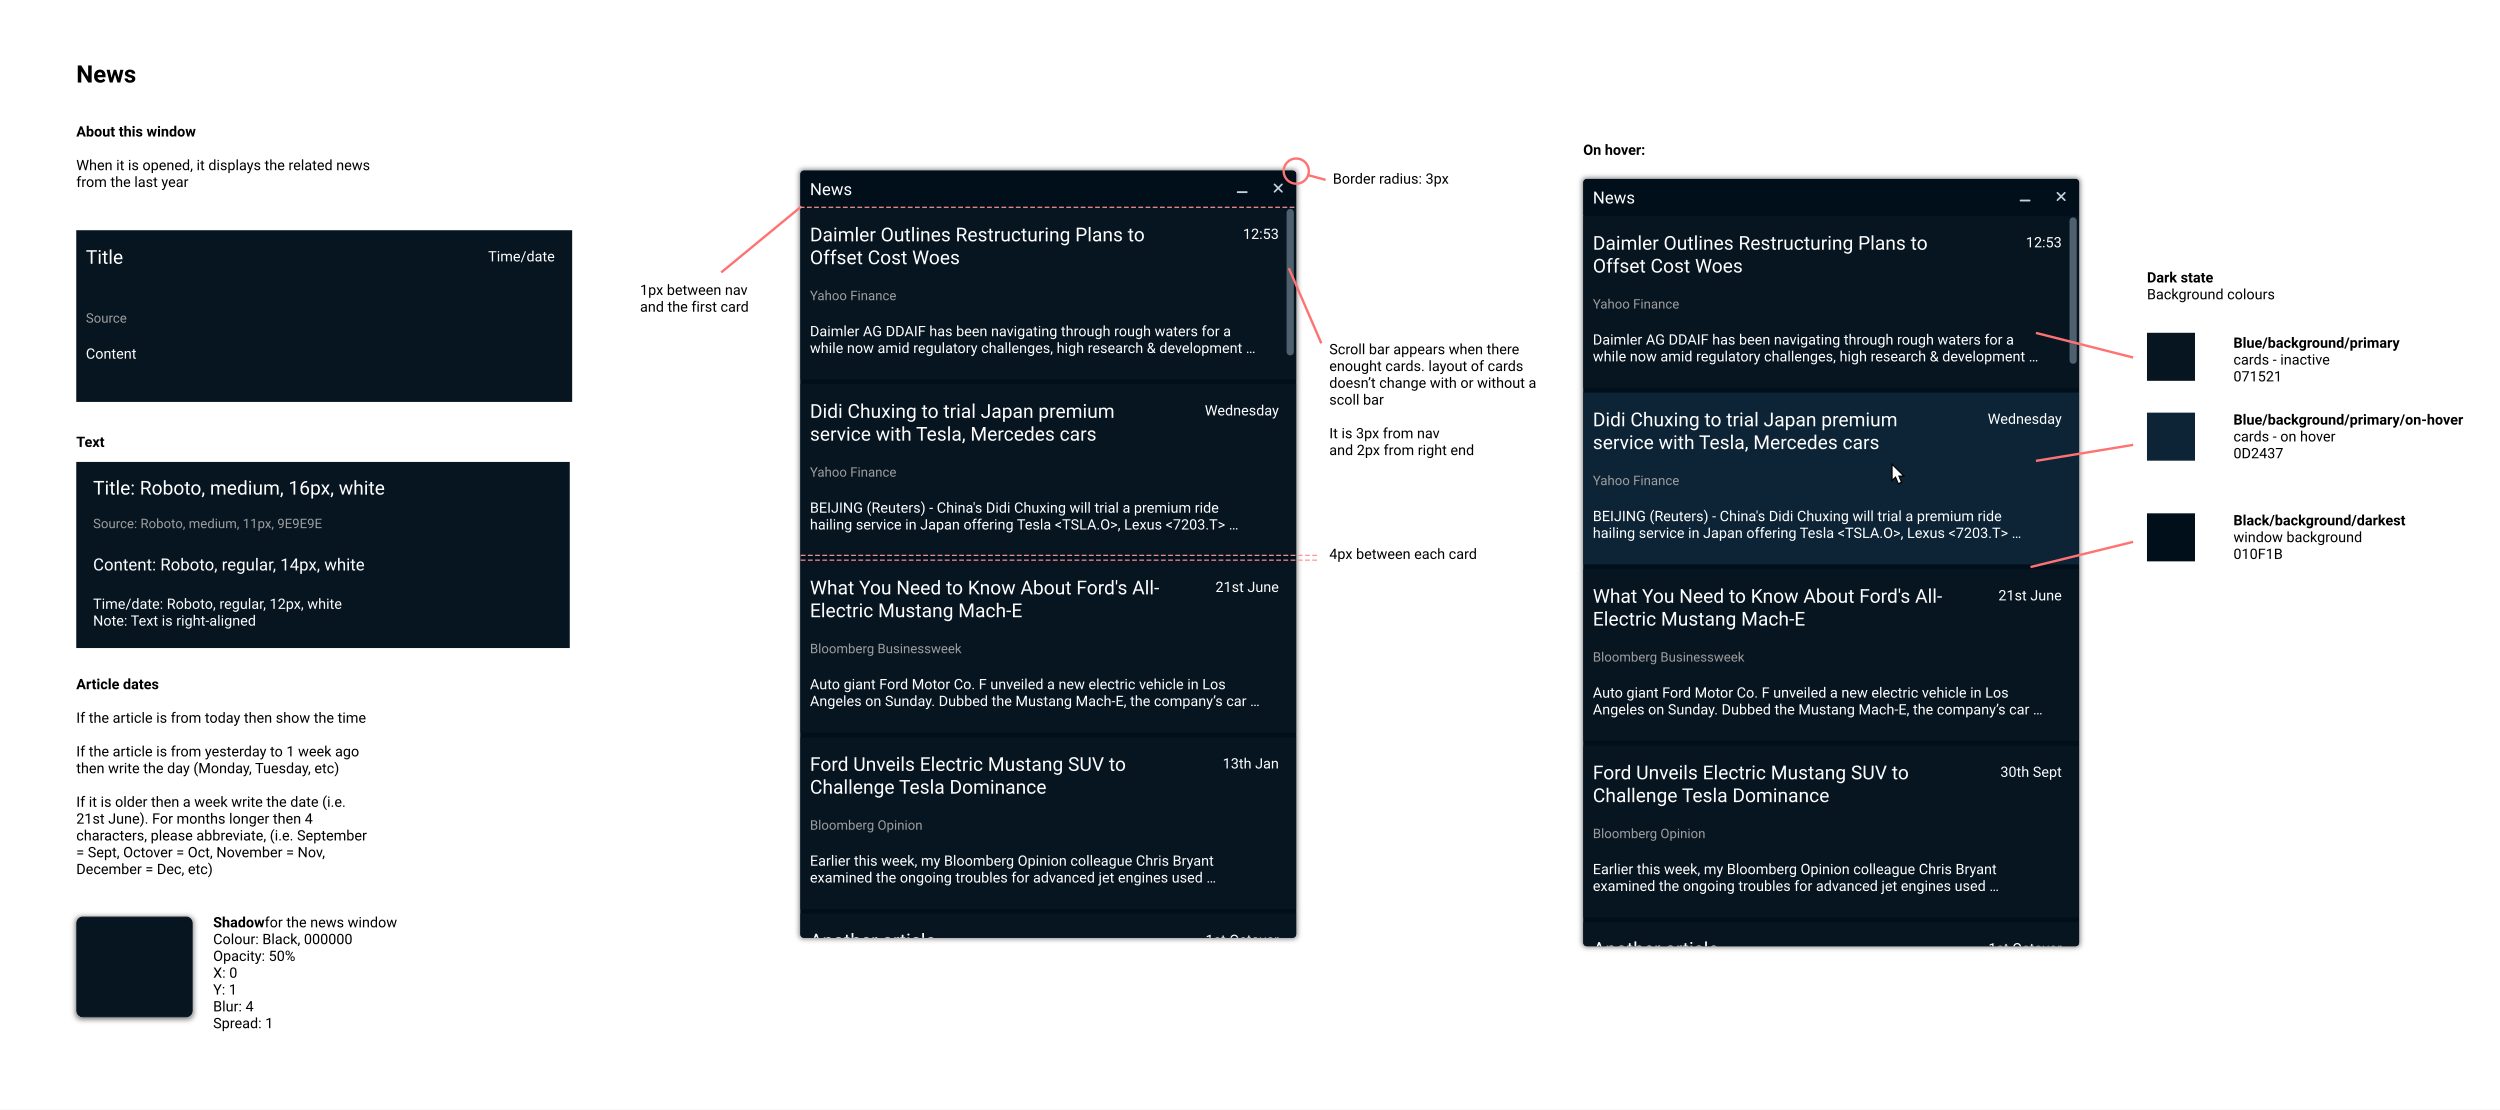
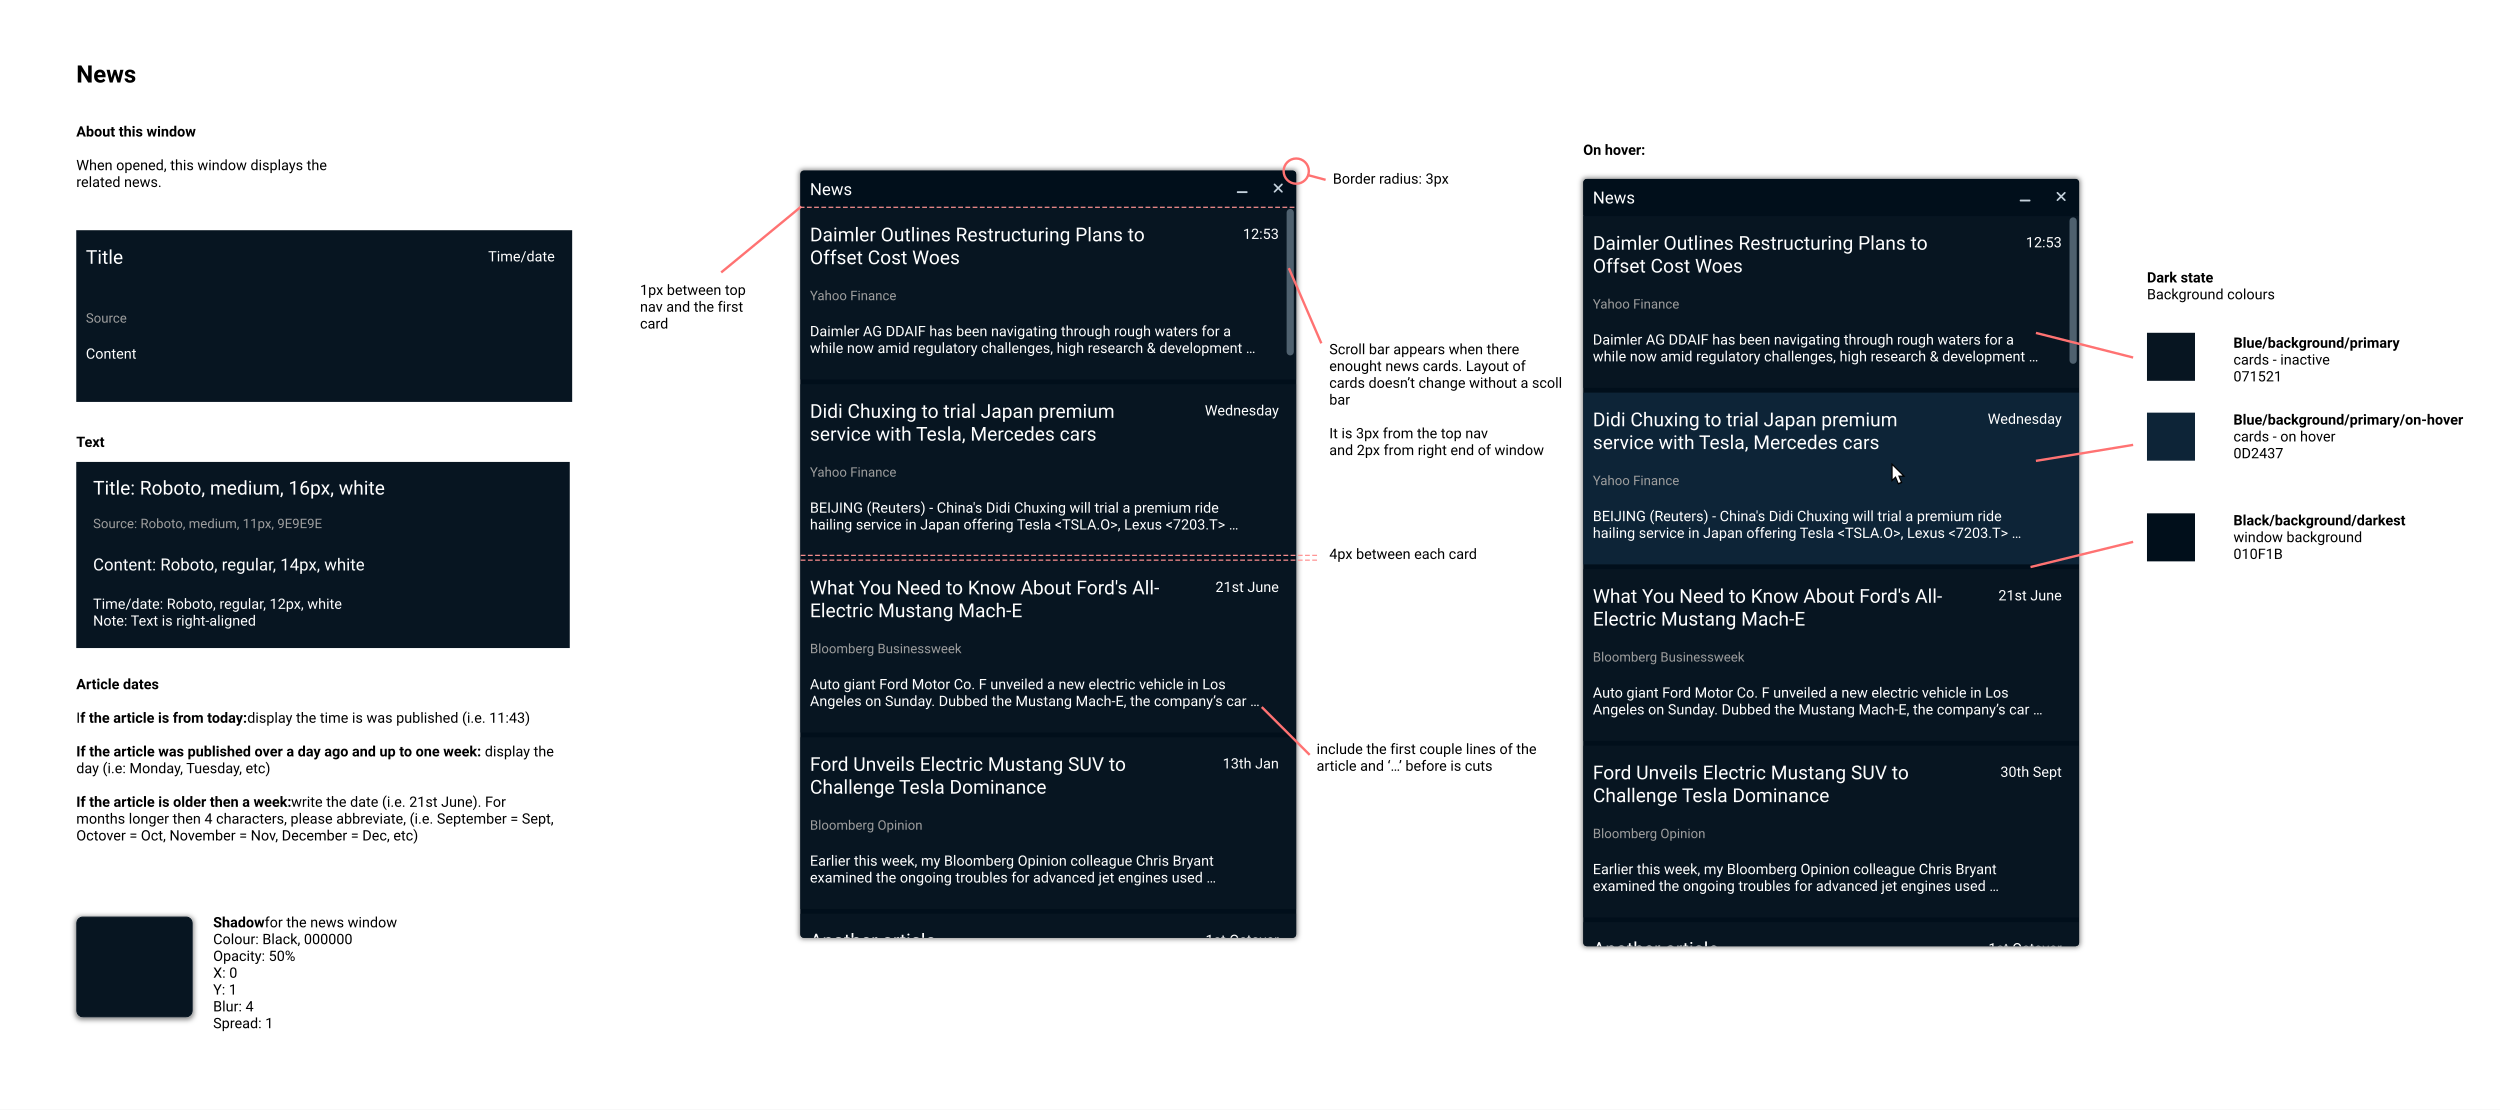
<svg xmlns="http://www.w3.org/2000/svg" xmlns:xlink="http://www.w3.org/1999/xlink" width="2082" height="924" viewBox="0 0 2082 924">
  <defs>
    <rect id="news_v2_specs-a" width="413" height="639" x="0" y="0" rx="3" />
    <filter id="news_v2_specs-b" width="103.6%" height="102.3%" x="-1.8%" y="-1.2%" filterUnits="objectBoundingBox">
      <feMorphology in="SourceAlpha" operator="dilate" radius=".5" result="shadowSpreadOuter1" />
      <feOffset in="shadowSpreadOuter1" result="shadowOffsetOuter1" />
      <feGaussianBlur in="shadowOffsetOuter1" result="shadowBlurOuter1" stdDeviation="2" />
      <feColorMatrix in="shadowBlurOuter1" values="0 0 0 0 0   0 0 0 0 0   0 0 0 0 0  0 0 0 0.5 0" />
    </filter>
    <rect id="news_v2_specs-d" width="413" height="639" x="0" y="0" rx="3" />
    <filter id="news_v2_specs-e" width="103.6%" height="102.3%" x="-1.8%" y="-1.2%" filterUnits="objectBoundingBox">
      <feMorphology in="SourceAlpha" operator="dilate" radius=".5" result="shadowSpreadOuter1" />
      <feOffset in="shadowSpreadOuter1" result="shadowOffsetOuter1" />
      <feGaussianBlur in="shadowOffsetOuter1" result="shadowBlurOuter1" stdDeviation="2" />
      <feColorMatrix in="shadowBlurOuter1" values="0 0 0 0 0   0 0 0 0 0   0 0 0 0 0  0 0 0 0.5 0" />
    </filter>
    <rect id="news_v2_specs-h" width="97" height="84" x="63.5" y="763.262" rx="5" />
    <filter id="news_v2_specs-g" width="116.5%" height="119%" x="-8.2%" y="-8.3%" filterUnits="objectBoundingBox">
      <feMorphology in="SourceAlpha" operator="dilate" radius=".5" result="shadowSpreadOuter1" />
      <feOffset dy="1" in="shadowSpreadOuter1" result="shadowOffsetOuter1" />
      <feGaussianBlur in="shadowOffsetOuter1" result="shadowBlurOuter1" stdDeviation="2" />
      <feComposite in="shadowBlurOuter1" in2="SourceAlpha" operator="out" result="shadowBlurOuter1" />
      <feColorMatrix in="shadowBlurOuter1" values="0 0 0 0 0   0 0 0 0 0   0 0 0 0 0  0 0 0 0.5 0" />
    </filter>
  </defs>
  <g fill="none" fill-rule="evenodd">
    <rect width="2082" height="924" fill="#FFF" />
    <g transform="translate(666.5 142)">
      <mask id="news_v2_specs-c" fill="#fff">
        <use xlink:href="#news_v2_specs-a" />
      </mask>
      <use fill="#000" filter="url(#news_v2_specs-b)" xlink:href="#news_v2_specs-a" />
      <use fill="#010F1B" xlink:href="#news_v2_specs-a" />
      <g mask="url(#news_v2_specs-c)">
        <path fill="#010F1B" d="M3,0 L410,0 C411.657,-3.04359188e-16 413,1.343 413,3 L413,30 L413,30 L0,30 L0,3 C-2.02906125e-16,1.343 1.343,3.04359188e-16 3,0 Z" />
        <g transform="translate(383)">
          <rect width="30" height="30" rx="3" />
          <path fill="#C5D2DD" d="M15,9.549 C15.395,9.549 15.714,9.869 15.714,10.264 L15.714,10.264 L15.714,13.914 L19.366,13.915 C19.727,13.915 20.026,14.184 20.074,14.532 L20.08,14.629 C20.08,15.024 19.76,15.344 19.366,15.344 L19.366,15.344 L15.714,15.343 L15.714,18.995 C15.714,19.357 15.446,19.656 15.097,19.703 L15,19.709 C14.605,19.709 14.286,19.39 14.286,18.995 L14.286,18.995 L14.285,15.343 L10.634,15.344 C10.273,15.344 9.974,15.075 9.926,14.726 L9.92,14.629 C9.92,14.235 10.24,13.915 10.634,13.915 L10.634,13.915 L14.285,13.914 L14.286,10.264 C14.286,9.902 14.554,9.603 14.903,9.556 Z" transform="rotate(45 15 14.63)" />
        </g>
        <g transform="translate(353)">
          <rect width="30" height="30" rx="3" />
          <path fill="#C5D2DD" d="M11,18.77 L19,18.77 C19.276,18.77 19.5,18.429 19.5,18.01 C19.5,17.591 19.276,17.25 19,17.25 L11,17.25 C10.724,17.25 10.5,17.591 10.5,18.01 C10.5,18.429 10.724,18.77 11,18.77 Z" />
        </g>
        <text fill="#FFF" font-family="Roboto-Medium, Roboto" font-size="14" font-weight="400">
          <tspan x="8" y="20.5">News</tspan>
        </text>
      </g>
      <g mask="url(#news_v2_specs-c)">
        <g transform="translate(0 31)">
          <rect width="413" height="143" fill="#071521" />
          <text fill="#FFF" font-family="Roboto-Regular, Roboto" font-size="12">
            <tspan x="368.641" y="26">12:53</tspan>
          </text>
          <text fill="#9E9E9E" font-family="Roboto-Medium, Roboto" font-size="11" font-weight="400">
            <tspan x="8" y="77">Yahoo Finance</tspan>
          </text>
          <text fill="#FFF" font-family="Roboto-Regular, Roboto" font-size="12">
            <tspan x="8" y="107">Daimler AG DDAIF has been navigating through rough waters for a </tspan>
            <tspan x="8" y="121">while now amid regulatory challenges, high research &amp; development …</tspan>
          </text>
          <text fill="#FFF" font-family="Roboto-Medium, Roboto" font-size="16" font-weight="400">
            <tspan x="8" y="28">Daimler Outlines Restructuring Plans to </tspan>
            <tspan x="8" y="47">Offset Cost Woes</tspan>
          </text>
        </g>
      </g>
      <g mask="url(#news_v2_specs-c)">
        <g transform="translate(0 178)">
          <rect width="413" height="143" fill="#071521" />
          <text fill="#FFF" font-family="Roboto-Regular, Roboto" font-size="12">
            <tspan x="336.859" y="26">Wednesday </tspan>
          </text>
          <text fill="#9E9E9E" font-family="Roboto-Medium, Roboto" font-size="11" font-weight="400">
            <tspan x="8" y="77">Yahoo Finance</tspan>
          </text>
          <text fill="#FFF" font-family="Roboto-Regular, Roboto" font-size="12">
            <tspan x="8" y="107">BEIJING (Reuters) - China's Didi Chuxing will trial a premium ride </tspan>
            <tspan x="8" y="121">hailing service in Japan offering Tesla &lt;TSLA.O&gt;, Lexus &lt;7203.T&gt; …</tspan>
          </text>
          <text fill="#FFF" font-family="Roboto-Medium, Roboto" font-size="16" font-weight="400">
            <tspan x="8" y="28">Didi Chuxing to trial Japan premium </tspan>
            <tspan x="8" y="47">service with Tesla, Mercedes cars</tspan>
          </text>
        </g>
      </g>
      <g mask="url(#news_v2_specs-c)">
        <g transform="translate(0 325)">
          <rect width="413" height="143" fill="#071521" />
          <text fill="#FFF" font-family="Roboto-Regular, Roboto" font-size="12">
            <tspan x="345.73" y="26">21st June</tspan>
          </text>
          <text fill="#9E9E9E" font-family="Roboto-Medium, Roboto" font-size="11" font-weight="400">
            <tspan x="8" y="77">Bloomberg Businessweek</tspan>
          </text>
          <text fill="#FFF" font-family="Roboto-Regular, Roboto" font-size="12">
            <tspan x="8" y="107">Auto giant Ford Motor Co. F unveiled a new electric vehicle in Los </tspan>
            <tspan x="8" y="121">Angeles on Sunday. Dubbed the Mustang Mach-E, the company’s car …</tspan>
          </text>
          <text fill="#FFF" font-family="Roboto-Medium, Roboto" font-size="16" font-weight="400">
            <tspan x="8" y="28">What You Need to Know About Ford's All-</tspan>
            <tspan x="8" y="47">Electric Mustang Mach-E</tspan>
          </text>
        </g>
      </g>
      <g mask="url(#news_v2_specs-c)">
        <g transform="translate(0 472)">
          <rect width="413" height="143" fill="#071521" />
          <text fill="#FFF" font-family="Roboto-Regular, Roboto" font-size="12">
            <tspan x="351.754" y="26">13th Jan</tspan>
          </text>
          <text fill="#9E9E9E" font-family="Roboto-Medium, Roboto" font-size="11" font-weight="400">
            <tspan x="8" y="77">Bloomberg Opinion</tspan>
          </text>
          <text fill="#FFF" font-family="Roboto-Regular, Roboto" font-size="12">
            <tspan x="8" y="107">Earlier this week, my Bloomberg Opinion colleague Chris Bryant </tspan>
            <tspan x="8" y="121">examined the ongoing troubles for advanced jet engines used …</tspan>
          </text>
          <text fill="#FFF" font-family="Roboto-Medium, Roboto" font-size="16" font-weight="400">
            <tspan x="8" y="28">Ford Unveils Electric Mustang SUV to </tspan>
            <tspan x="8" y="47">Challenge Tesla Dominance</tspan>
          </text>
        </g>
      </g>
      <rect width="6" height="122" x="405" y="32" fill="#627482" fill-opacity=".8" mask="url(#news_v2_specs-c)" rx="3" />
      <g mask="url(#news_v2_specs-c)">
        <g transform="translate(0 619)">
          <rect width="413" height="143" fill="#071521" />
          <text fill="#FFF" font-family="Roboto-Regular, Roboto" font-size="12">
            <tspan x="337.439" y="26">1st Octover</tspan>
          </text>
          <text fill="#9E9E9E" font-family="Roboto-Medium, Roboto" font-size="11" font-weight="400">
            <tspan x="8" y="77">Source</tspan>
          </text>
          <text fill="#FFF" font-family="Roboto-Regular, Roboto" font-size="12">
            <tspan x="8" y="107">Content</tspan>
          </text>
          <text fill="#FFF" font-family="Roboto-Medium, Roboto" font-size="16" font-weight="400">
            <tspan x="8" y="28">Another article</tspan>
          </text>
        </g>
      </g>
    </g>
    <g transform="translate(1318.5 149)">
      <mask id="news_v2_specs-f" fill="#fff">
        <use xlink:href="#news_v2_specs-d" />
      </mask>
      <use fill="#000" filter="url(#news_v2_specs-e)" xlink:href="#news_v2_specs-d" />
      <use fill="#010F1B" xlink:href="#news_v2_specs-d" />
      <g mask="url(#news_v2_specs-f)">
        <path fill="#010F1B" d="M3,0 L410,0 C411.657,-3.04359188e-16 413,1.343 413,3 L413,30 L413,30 L0,30 L0,3 C-2.02906125e-16,1.343 1.343,3.04359188e-16 3,0 Z" />
        <g transform="translate(383)">
          <rect width="30" height="30" rx="3" />
          <path fill="#C5D2DD" d="M15,9.549 C15.395,9.549 15.714,9.869 15.714,10.264 L15.714,10.264 L15.714,13.914 L19.366,13.915 C19.727,13.915 20.026,14.184 20.074,14.532 L20.08,14.629 C20.08,15.024 19.76,15.344 19.366,15.344 L19.366,15.344 L15.714,15.343 L15.714,18.995 C15.714,19.357 15.446,19.656 15.097,19.703 L15,19.709 C14.605,19.709 14.286,19.39 14.286,18.995 L14.286,18.995 L14.285,15.343 L10.634,15.344 C10.273,15.344 9.974,15.075 9.926,14.726 L9.92,14.629 C9.92,14.235 10.24,13.915 10.634,13.915 L10.634,13.915 L14.285,13.914 L14.286,10.264 C14.286,9.902 14.554,9.603 14.903,9.556 Z" transform="rotate(45 15 14.63)" />
        </g>
        <g transform="translate(353)">
          <rect width="30" height="30" rx="3" />
          <path fill="#C5D2DD" d="M11,18.77 L19,18.77 C19.276,18.77 19.5,18.429 19.5,18.01 C19.5,17.591 19.276,17.25 19,17.25 L11,17.25 C10.724,17.25 10.5,17.591 10.5,18.01 C10.5,18.429 10.724,18.77 11,18.77 Z" />
        </g>
        <text fill="#FFF" font-family="Roboto-Medium, Roboto" font-size="14" font-weight="400">
          <tspan x="8" y="20.5">News</tspan>
        </text>
      </g>
      <g mask="url(#news_v2_specs-f)">
        <g transform="translate(0 31)">
          <rect width="413" height="143" fill="#071521" />
          <text fill="#FFF" font-family="Roboto-Regular, Roboto" font-size="12">
            <tspan x="368.641" y="26">12:53</tspan>
          </text>
          <text fill="#9E9E9E" font-family="Roboto-Medium, Roboto" font-size="11" font-weight="400">
            <tspan x="8" y="77">Yahoo Finance</tspan>
          </text>
          <text fill="#FFF" font-family="Roboto-Regular, Roboto" font-size="12">
            <tspan x="8" y="107">Daimler AG DDAIF has been navigating through rough waters for a </tspan>
            <tspan x="8" y="121">while now amid regulatory challenges, high research &amp; development …</tspan>
          </text>
          <text fill="#FFF" font-family="Roboto-Medium, Roboto" font-size="16" font-weight="400">
            <tspan x="8" y="28">Daimler Outlines Restructuring Plans to </tspan>
            <tspan x="8" y="47">Offset Cost Woes</tspan>
          </text>
        </g>
      </g>
      <g mask="url(#news_v2_specs-f)">
        <g transform="translate(0 178)">
          <rect width="413" height="143" fill="#0D2437" />
          <text fill="#FFF" font-family="Roboto-Regular, Roboto" font-size="12">
            <tspan x="336.859" y="26">Wednesday </tspan>
          </text>
          <text fill="#9E9E9E" font-family="Roboto-Medium, Roboto" font-size="11" font-weight="400">
            <tspan x="8" y="77">Yahoo Finance</tspan>
          </text>
          <text fill="#FFF" font-family="Roboto-Regular, Roboto" font-size="12">
            <tspan x="8" y="107">BEIJING (Reuters) - China's Didi Chuxing will trial a premium ride </tspan>
            <tspan x="8" y="121">hailing service in Japan offering Tesla &lt;TSLA.O&gt;, Lexus &lt;7203.T&gt; …</tspan>
          </text>
          <text fill="#FFF" font-family="Roboto-Medium, Roboto" font-size="16" font-weight="400">
            <tspan x="8" y="28">Didi Chuxing to trial Japan premium </tspan>
            <tspan x="8" y="47">service with Tesla, Mercedes cars</tspan>
          </text>
        </g>
      </g>
      <g mask="url(#news_v2_specs-f)">
        <g transform="translate(0 325)">
          <rect width="413" height="143" fill="#071521" />
          <text fill="#FFF" font-family="Roboto-Regular, Roboto" font-size="12">
            <tspan x="345.73" y="26">21st June</tspan>
          </text>
          <text fill="#9E9E9E" font-family="Roboto-Medium, Roboto" font-size="11" font-weight="400">
            <tspan x="8" y="77">Bloomberg Businessweek</tspan>
          </text>
          <text fill="#FFF" font-family="Roboto-Regular, Roboto" font-size="12">
            <tspan x="8" y="107">Auto giant Ford Motor Co. F unveiled a new electric vehicle in Los </tspan>
            <tspan x="8" y="121">Angeles on Sunday. Dubbed the Mustang Mach-E, the company’s car …</tspan>
          </text>
          <text fill="#FFF" font-family="Roboto-Medium, Roboto" font-size="16" font-weight="400">
            <tspan x="8" y="28">What You Need to Know About Ford's All-</tspan>
            <tspan x="8" y="47">Electric Mustang Mach-E</tspan>
          </text>
        </g>
      </g>
      <g mask="url(#news_v2_specs-f)">
        <g transform="translate(0 472)">
          <rect width="413" height="143" fill="#071521" />
          <text fill="#FFF" font-family="Roboto-Regular, Roboto" font-size="12">
            <tspan x="347.395" y="26">30th Sept</tspan>
          </text>
          <text fill="#9E9E9E" font-family="Roboto-Medium, Roboto" font-size="11" font-weight="400">
            <tspan x="8" y="77">Bloomberg Opinion</tspan>
          </text>
          <text fill="#FFF" font-family="Roboto-Regular, Roboto" font-size="12">
            <tspan x="8" y="107">Earlier this week, my Bloomberg Opinion colleague Chris Bryant </tspan>
            <tspan x="8" y="121">examined the ongoing troubles for advanced jet engines used …</tspan>
          </text>
          <text fill="#FFF" font-family="Roboto-Medium, Roboto" font-size="16" font-weight="400">
            <tspan x="8" y="28">Ford Unveils Electric Mustang SUV to </tspan>
            <tspan x="8" y="47">Challenge Tesla Dominance</tspan>
          </text>
        </g>
      </g>
      <rect width="6" height="122" x="405" y="32" fill="#627482" fill-opacity=".8" mask="url(#news_v2_specs-f)" rx="3" />
      <g mask="url(#news_v2_specs-f)">
        <g transform="translate(0 619)">
          <rect width="413" height="143" fill="#071521" />
          <text fill="#FFF" font-family="Roboto-Regular, Roboto" font-size="12">
            <tspan x="337.439" y="26">1st Octover</tspan>
          </text>
          <text fill="#9E9E9E" font-family="Roboto-Medium, Roboto" font-size="11" font-weight="400">
            <tspan x="8" y="77">Source</tspan>
          </text>
          <text fill="#FFF" font-family="Roboto-Regular, Roboto" font-size="12">
            <tspan x="8" y="107">Content</tspan>
          </text>
          <text fill="#FFF" font-family="Roboto-Medium, Roboto" font-size="16" font-weight="400">
            <tspan x="8" y="28">Another article</tspan>
          </text>
        </g>
      </g>
      <g fill-rule="nonzero" transform="translate(256.5 235.5)">
        <path fill="#000" d="M0.2,0.9 L11.8,12.5 L7.186,12.5 L9.3,17.6 L5.7,19.1 L3.431,13.742 L0.2,16.9 L0.2,0.9 Z" />
        <path fill="#FFF" d="M1.2,3.3 L9.4,11.5 L5.706,11.499 L7.971,16.895 L6.127,17.67 L3.758,12.026 L1.2,14.5 L1.2,3.3 Z" />
      </g>
    </g>
    <text fill="#000" font-family="Roboto-Regular, Roboto" font-size="12">
      <tspan x="1110" y="153">Border radius: 3px</tspan>
    </text>
    <text fill="#000" font-family="Roboto-Regular, Roboto" font-size="12">
      <tspan x="1107" y="295">Scroll bar appears when there </tspan>
-       <tspan x="1107" y="309">enought cards. layout of cards </tspan>
-       <tspan x="1107" y="323">doesn’t change with or without a </tspan>
-       <tspan x="1107" y="337">scoll bar</tspan>
-       <tspan x="1107" y="365">It is 3px from nav</tspan>
-       <tspan x="1107" y="379">and 2px from right end </tspan>
+       <tspan x="1107" y="309">enought news cards. Layout of </tspan>
+       <tspan x="1107" y="323">cards doesn’t change without a scoll </tspan>
+       <tspan x="1107" y="337">bar</tspan>
+       <tspan x="1107" y="365">It is 3px from the top nav</tspan>
+       <tspan x="1107" y="379">and 2px from right end of window</tspan>
+     </text>
+     <text fill="#000" font-family="Roboto-Regular, Roboto" font-size="12">
+       <tspan x="1096.438" y="627.943">include the first couple lines of the </tspan>
+       <tspan x="1096.438" y="641.943">article and ‘…’ before is cuts</tspan>
    </text>
    <text fill="#000" font-family="Roboto-Regular, Roboto" font-size="12">
      <tspan x="1107" y="465.5">4px between each card</tspan>
    </text>
    <text fill="#000" font-family="Roboto-Bold, Roboto" font-size="12" font-weight="bold">
      <tspan x="1318.5" y="129">On hover: </tspan>
    </text>
    <circle cx="1079.5" cy="142.5" r="10.5" stroke="#FF7272" stroke-linecap="square" stroke-width="2" />
    <line x1="1073.75" x2="1100" y1="224.25" y2="285" stroke="#FF7272" stroke-linecap="square" stroke-width="2" />
+     <line x1="1051.5" x2="1090" y1="589.531" y2="627.943" stroke="#FF7272" stroke-linecap="square" stroke-width="2" />
    <line x1="666.5" x2="601.375" y1="172.625" y2="226.25" stroke="#FF7272" stroke-linecap="square" stroke-width="2" />
    <line x1="1089.875" x2="1103" y1="146" y2="149.5" stroke="#FF7272" stroke-linecap="square" stroke-width="2" />
    <text fill="#000" font-family="Roboto-Regular, Roboto" font-size="12">
-       <tspan x="533" y="245.625">1px between nav </tspan>
-       <tspan x="533" y="259.625">and the first card</tspan>
+       <tspan x="533" y="245.625">1px between top </tspan>
+       <tspan x="533" y="259.625">nav and the first </tspan>
+       <tspan x="533" y="273.625">card</tspan>
    </text>
    <rect width="40" height="40" x="1788" y="277.151" fill="#071521" />
    <rect width="40" height="40" x="1788" y="343.651" fill="#0D2437" />
    <text fill="#000" font-family="Roboto-Bold, Roboto" font-size="12" font-weight="bold">
      <tspan x="1860" y="289.651">Blue/background/primary</tspan>
      <tspan x="1860" y="303.651" font-family="Roboto-Regular, Roboto" font-weight="normal">cards - inactive</tspan>
      <tspan x="1860" y="317.651" font-family="Roboto-Regular, Roboto" font-weight="normal">071521</tspan>
    </text>
    <text fill="#000" font-family="Roboto-Bold, Roboto" font-size="12" font-weight="bold">
      <tspan x="1860" y="353.651">Blue/background/primary/on-hover</tspan>
      <tspan x="1860" y="367.651" font-family="Roboto-Regular, Roboto" font-weight="normal">cards - on hover</tspan>
      <tspan x="1860" y="381.651" font-family="Roboto-Regular, Roboto" font-weight="normal">0D2437</tspan>
    </text>
    <text fill="#000" font-family="Roboto-Bold, Roboto" font-size="12" font-weight="bold">
      <tspan x="1788" y="235.25">Dark state</tspan>
      <tspan x="1788" y="249.25" font-family="Roboto-Regular, Roboto" font-weight="normal">Background colours </tspan>
    </text>
    <line x1="1775.5" x2="1696.5" y1="297.5" y2="277.5" stroke="#FF7272" stroke-linecap="square" stroke-width="2" />
    <line x1="1775.5" x2="1696.5" y1="370.651" y2="383.651" stroke="#FF7272" stroke-linecap="square" stroke-width="2" />
    <line x1="1775.5" x2="1692" y1="451.5" y2="472" stroke="#FF7272" stroke-linecap="square" stroke-width="2" />
    <rect width="40" height="40" x="1788" y="427.5" fill="#010F1B" />
    <text fill="#000" font-family="Roboto-Bold, Roboto" font-size="12" font-weight="bold">
      <tspan x="1860" y="437.5">Black/background/darkest</tspan>
      <tspan x="1860" y="451.5" font-family="Roboto-Regular, Roboto" font-weight="normal">window background</tspan>
      <tspan x="1860" y="465.5" font-family="Roboto-Regular, Roboto" font-weight="normal">010F1B</tspan>
    </text>
    <use fill="#000" filter="url(#news_v2_specs-g)" xlink:href="#news_v2_specs-h" />
    <rect width="96" height="83" x="64" y="763.762" fill="#071521" stroke="#071521" stroke-linejoin="square" rx="5" />
    <text fill="#000" font-family="Roboto-Bold, Roboto" font-size="12" font-weight="bold">
      <tspan x="177.5" y="772.281">Shadow</tspan>
      <tspan x="220.391" y="772.281" font-family="Roboto-Medium, Roboto" font-weight="400"> for the news window</tspan>
      <tspan x="177.5" y="786.281" font-family="Roboto-Regular, Roboto" font-weight="normal">Colour: Black, 000000</tspan>
      <tspan x="177.5" y="800.281" font-family="Roboto-Regular, Roboto" font-weight="normal">Opacity: 50%</tspan>
      <tspan x="177.5" y="814.281" font-family="Roboto-Regular, Roboto" font-weight="normal">X: 0</tspan>
      <tspan x="177.5" y="828.281" font-family="Roboto-Regular, Roboto" font-weight="normal">Y: 1</tspan>
      <tspan x="177.5" y="842.281" font-family="Roboto-Regular, Roboto" font-weight="normal">Blur: 4</tspan>
      <tspan x="177.5" y="856.281" font-family="Roboto-Regular, Roboto" font-weight="normal">Spread: 1</tspan>
    </text>
    <text fill="#000" font-family="Roboto-Bold, Roboto" font-size="12" font-weight="bold">
      <tspan x="63.5" y="113.719">About this window</tspan>
-       <tspan x="63.5" y="141.719" font-family="Roboto-Regular, Roboto" font-weight="normal">When it is opened, it displays the related news </tspan>
-       <tspan x="63.5" y="155.719" font-family="Roboto-Regular, Roboto" font-weight="normal">from the last year </tspan>
+       <tspan x="63.5" y="141.719" font-family="Roboto-Regular, Roboto" font-weight="normal">When opened, this window displays the </tspan>
+       <tspan x="63.5" y="155.719" font-family="Roboto-Regular, Roboto" font-weight="normal">related news.</tspan>
    </text>
    <text fill="#000" font-family="Roboto-Bold, Roboto" font-size="20" font-weight="bold">
      <tspan x="63.5" y="68.719">News</tspan>
    </text>
    <text fill="#000" font-family="Roboto-Bold, Roboto" font-size="12" font-weight="bold">
      <tspan x="63.5" y="573.943">Article dates</tspan>
-       <tspan x="63.5" y="601.943" font-family="Roboto-Regular, Roboto" font-weight="normal">If the article is from today then show the time </tspan>
-       <tspan x="63.5" y="629.943" font-family="Roboto-Regular, Roboto" font-weight="normal">If the article is from yesterday to 1 week ago </tspan>
-       <tspan x="63.5" y="643.943" font-family="Roboto-Regular, Roboto" font-weight="normal">then write the day (Monday, Tuesday, etc) </tspan>
-       <tspan x="63.5" y="671.943" font-family="Roboto-Regular, Roboto" font-weight="normal">If it is older then a week write the date (i.e. </tspan>
-       <tspan x="63.5" y="685.943" font-family="Roboto-Regular, Roboto" font-weight="normal">21st June). For months longer then 4 </tspan>
-       <tspan x="63.5" y="699.943" font-family="Roboto-Regular, Roboto" font-weight="normal">characters, please abbreviate, (i.e. September </tspan>
-       <tspan x="63.5" y="713.943" font-family="Roboto-Regular, Roboto" font-weight="normal">= Sept, Octover = Oct, November = Nov, </tspan>
-       <tspan x="63.5" y="727.943" font-family="Roboto-Regular, Roboto" font-weight="normal">December = Dec, etc) </tspan>
+       <tspan x="63.5" y="601.943" font-family="Roboto-Regular, Roboto" font-weight="normal">I</tspan>
+       <tspan x="66.764" y="601.943">f the article is from today:</tspan>
+       <tspan x="205.883" y="601.943" font-family="Roboto-Regular, Roboto" font-weight="normal"> display the time is was published (i.e. 11:43)</tspan>
+       <tspan x="63.5" y="629.943">If the article was published over a day ago and up to one week: </tspan>
+       <tspan x="403.748" y="629.943" font-family="Roboto-Regular, Roboto" font-weight="normal">display the </tspan>
+       <tspan x="63.5" y="643.943" font-family="Roboto-Regular, Roboto" font-weight="normal">day (i.e: Monday, Tuesday, etc) </tspan>
+       <tspan x="63.5" y="671.943">If the article is older then a week:</tspan>
+       <tspan x="242.387" y="671.943" font-family="Roboto-Regular, Roboto" font-weight="normal"> write the date (i.e. 21st June). For </tspan>
+       <tspan x="63.5" y="685.943" font-family="Roboto-Regular, Roboto" font-weight="normal">months longer then 4 characters, please abbreviate, (i.e. September = Sept, </tspan>
+       <tspan x="63.5" y="699.943" font-family="Roboto-Regular, Roboto" font-weight="normal">Octover = Oct, November = Nov, December = Dec, etc) </tspan>
    </text>
    <text fill="#000" font-family="Roboto-Bold, Roboto" font-size="12" font-weight="bold">
      <tspan x="63.5" y="372.219">Text</tspan>
    </text>
    <g transform="translate(63.5 384.693)">
      <rect width="411" height="155" fill="#071521" />
      <text fill="#FFF" font-family="Roboto-Medium, Roboto" font-size="16" font-weight="400">
        <tspan x="14" y="27.232">Title: Roboto, medium, 16px, white</tspan>
      </text>
      <text fill="#9E9E9E" font-family="Roboto-Medium, Roboto" font-size="11" font-weight="400">
        <tspan x="14" y="55.158">Source: Roboto, medium, 11px, 9E9E9E</tspan>
      </text>
      <text fill="#FFF" font-family="Roboto-Regular, Roboto" font-size="14">
        <tspan x="14" y="90.375">Content: Roboto, regular, 14px, white </tspan>
      </text>
      <text fill="#FFF" font-family="Roboto-Regular, Roboto" font-size="12">
        <tspan x="14" y="122.375">Time/date: Roboto, regular, 12px, white </tspan>
        <tspan x="14" y="136.375">Note: Text is right-aligned</tspan>
      </text>
    </g>
    <g transform="translate(63.5 191.719)">
      <rect width="413" height="143" fill="#071521" />
      <text fill="#FFF" font-family="Roboto-Regular, Roboto" font-size="12">
        <tspan x="343.035" y="26">Time/date</tspan>
      </text>
      <text fill="#9E9E9E" font-family="Roboto-Medium, Roboto" font-size="11" font-weight="400">
        <tspan x="8" y="77">Source</tspan>
      </text>
      <text fill="#FFF" font-family="Roboto-Regular, Roboto" font-size="12">
        <tspan x="8" y="107">Content</tspan>
      </text>
      <text fill="#FFF" font-family="Roboto-Medium, Roboto" font-size="16" font-weight="400">
        <tspan x="8" y="28">Title</tspan>
      </text>
    </g>
    <line x1="666.5" x2="1079.5" y1="172.625" y2="172.625" stroke="#FF9191" stroke-dasharray="3" stroke-linecap="square" />
    <line x1="667.32" x2="1099.21" y1="466.5" y2="466.5" stroke="#FF9191" stroke-dasharray="3" stroke-linecap="square" />
    <line x1="667.32" x2="1099.21" y1="462.5" y2="462.5" stroke="#FF9191" stroke-dasharray="3" stroke-linecap="square" />
  </g>
</svg>
